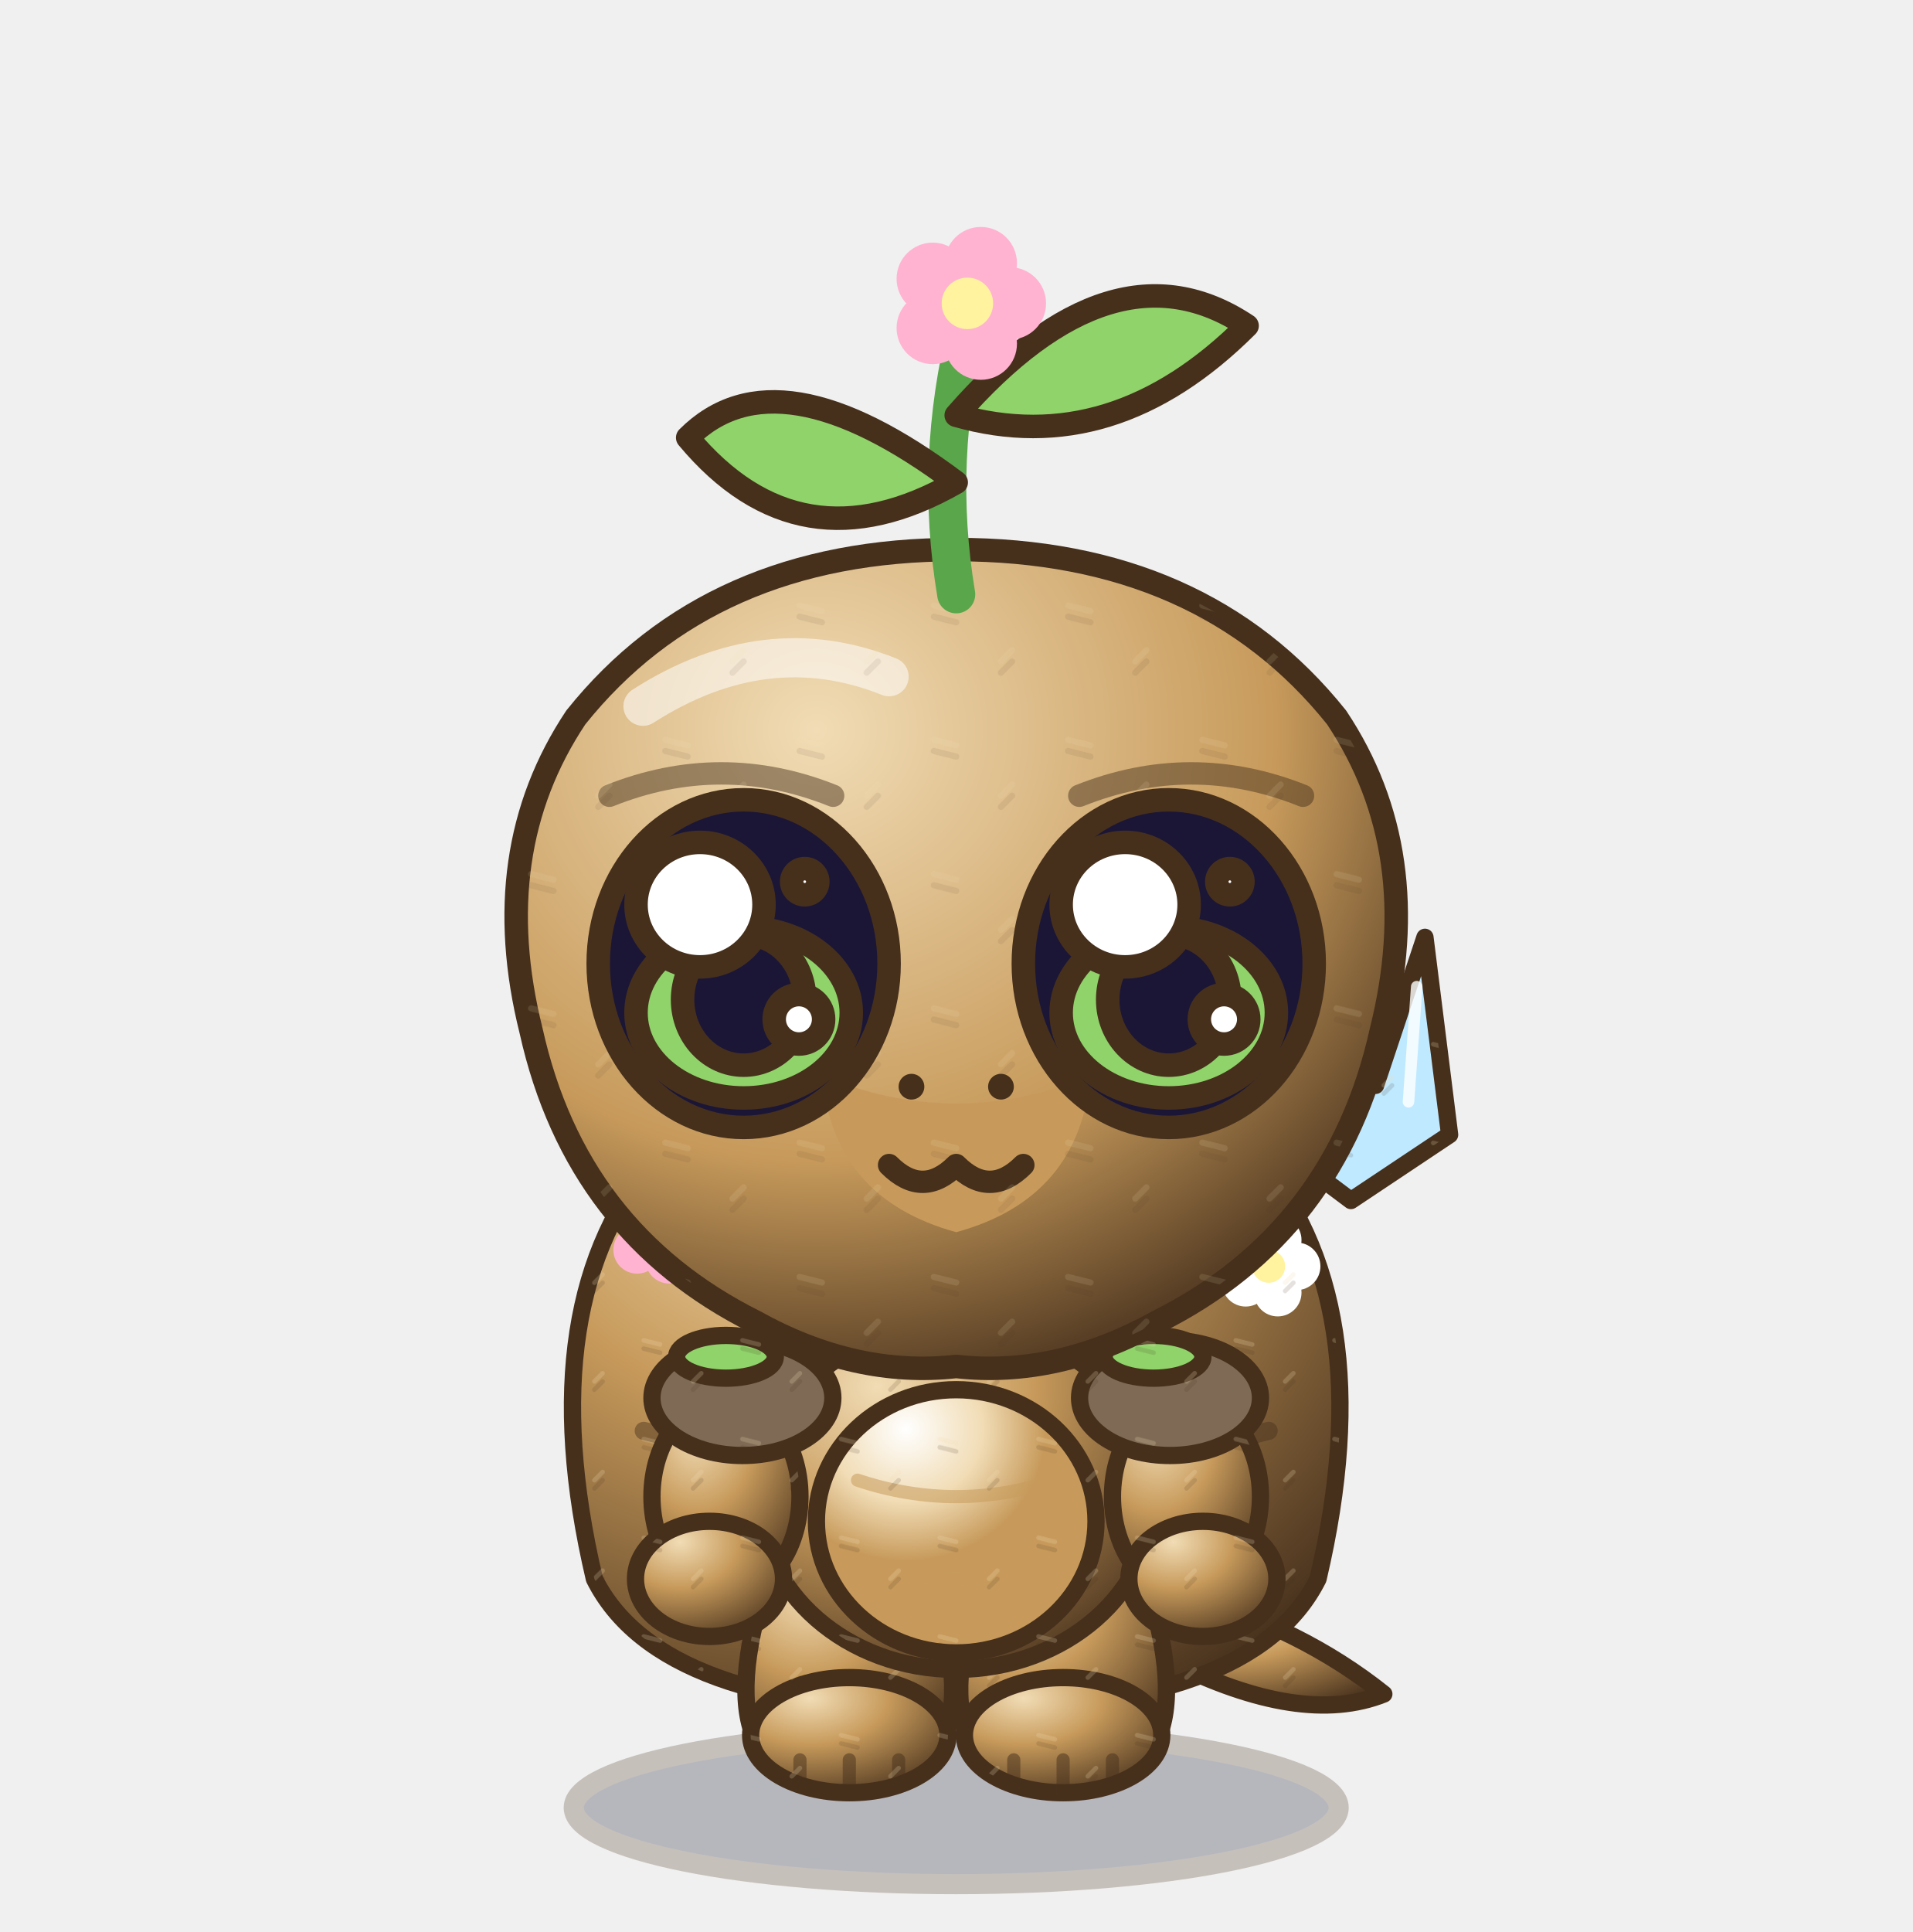
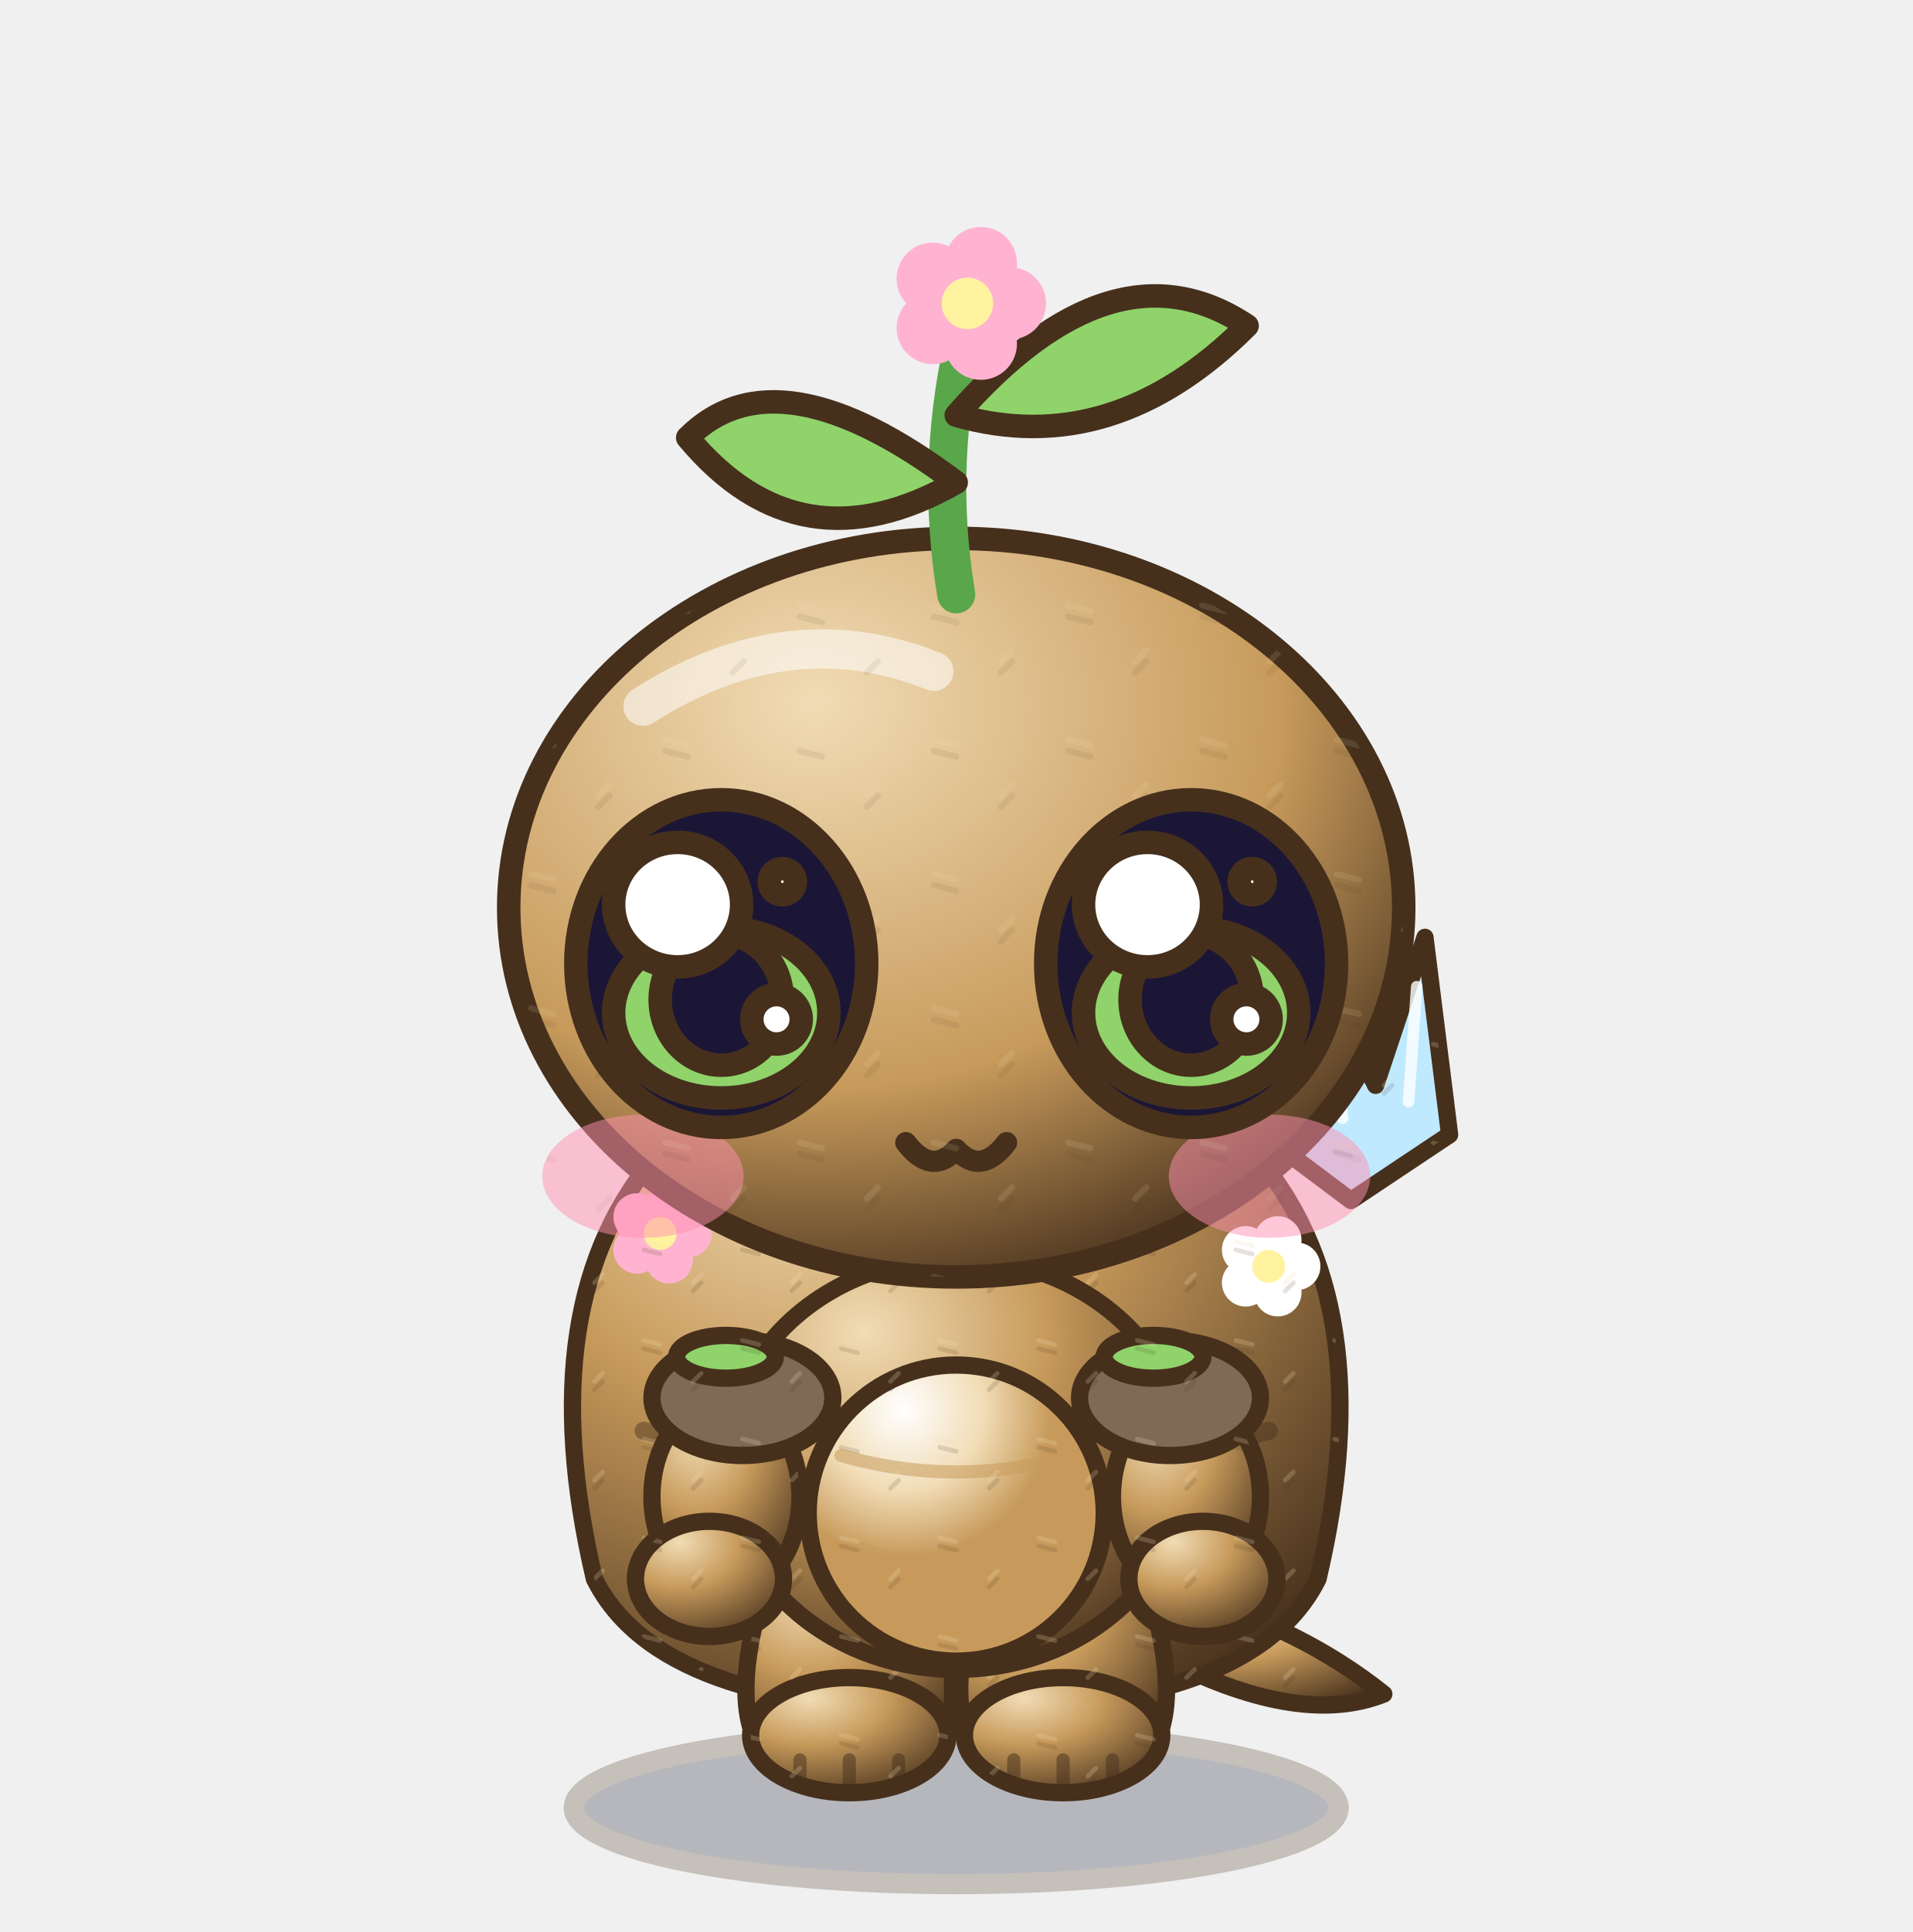
<svg xmlns="http://www.w3.org/2000/svg" viewBox="0 -12 200 202">
  <defs>
    <radialGradient id="terradon-down-body" cx="30%" cy="18%" r="95%">
      <stop stop-color="#f1dcb5" />
      <stop offset=".42" stop-color="#c79a5b" />
      <stop offset="1" stop-color="#46301c" />
    </radialGradient>
    <radialGradient id="terradon-down-face" cx="34%" cy="22%" r="85%">
      <stop stop-color="#f1dcb5" />
      <stop offset=".62" stop-color="#c79a5b" />
      <stop offset="1" stop-color="#46301c" />
    </radialGradient>
    <radialGradient id="terradon-down-pearl" cx="32%" cy="15%">
      <stop stop-color="#ffffff" />
      <stop offset=".55" stop-color="#f1dcb5" />
      <stop offset="1" stop-color="#c79a5b" />
    </radialGradient>
    <linearGradient id="terradon-down-jewel" x2=".8" y2="1">
      <stop stop-color="#ffffff" />
      <stop offset=".3" stop-color="#8fd36a" />
      <stop offset="1" stop-color="#c79a5b" />
    </linearGradient>
    <radialGradient id="terradon-down-shine">
      <stop stop-color="#ffffff" />
      <stop offset=".35" stop-color="#8fd36a" />
      <stop offset="1" stop-color="#8fd36a" stop-opacity="0" />
    </radialGradient>
  </defs>
  <defs>
    <pattern id="terradon-down-surface" width="12" height="12" patternUnits="userSpaceOnUse">
      <g fill="none" stroke-width=".55" stroke-linecap="round">
        <path d="M2 2l2 .5M8 7l1-1" stroke="#46301c" opacity=".2" />
        <path d="M2 1l2 .5M8 6l1-1" stroke="#f1dcb5" opacity=".3" />
      </g>
    </pattern>
    <mask id="terradon-down-surface-tail" style="mask-type:alpha" maskUnits="userSpaceOnUse" x="-40" y="-60" width="280" height="280">
      <path d="M128 152Q142 156 152 164Q142 168 126 160Z" fill="url(#terradon-down-body)" />
    </mask>
    <mask id="terradon-down-surface-wings" style="mask-type:alpha" maskUnits="userSpaceOnUse" x="-40" y="-60" width="280" height="280">
      <path d="M56 150Q48 116 64 98Q82 80 100 80Q118 80 136 98Q152 116 144 150Q136 166 100 166Q64 166 56 150Z" fill="url(#terradon-down-body)" />
      <path d="M100 82V164M72 104Q100 112 128 104M62 132Q100 142 138 132" fill="none" stroke="#46301c" stroke-width="2.2" stroke-linecap="round" stroke-linejoin="round" opacity="0.45" />
      <path d="M64 100Q72 84 88 84Q100 76 112 84Q128 84 136 100Q124 94 112 96Q100 88 88 96Q76 94 64 100Z" fill="#8fd36a" />
      <ellipse cx="67.4" cy="108" rx="2.89" ry="2.89" fill="#ffb3d1" stroke="none" />
      <ellipse cx="65.1" cy="111.2" rx="2.89" ry="2.89" fill="#ffb3d1" stroke="none" />
      <ellipse cx="61.2" cy="110" rx="2.89" ry="2.89" fill="#ffb3d1" stroke="none" />
      <ellipse cx="61.2" cy="106" rx="2.89" ry="2.89" fill="#ffb3d1" stroke="none" />
      <ellipse cx="65.1" cy="104.8" rx="2.89" ry="2.89" fill="#ffb3d1" stroke="none" />
      <circle cx="64" cy="108" r="2.0" fill="#fff3a0" stroke="none" />
      <ellipse cx="141.4" cy="112" rx="2.89" ry="2.89" fill="#ffffff" stroke="none" />
      <ellipse cx="139.1" cy="115.2" rx="2.89" ry="2.89" fill="#ffffff" stroke="none" />
      <ellipse cx="135.2" cy="114" rx="2.89" ry="2.89" fill="#ffffff" stroke="none" />
      <ellipse cx="135.2" cy="110" rx="2.89" ry="2.89" fill="#ffffff" stroke="none" />
      <ellipse cx="139.1" cy="108.8" rx="2.89" ry="2.89" fill="#ffffff" stroke="none" />
      <circle cx="138" cy="112" r="2.0" fill="#fff3a0" stroke="none" />
      <path d="M140 98L144 76L151 90L157 72L160 96L148 104Z" fill="#bfe9ff" />
      <path d="M145 82L147 94M156 78L155 92" fill="none" stroke="#ffffff" stroke-width="1.4" stroke-linecap="round" stroke-linejoin="round" opacity="0.8" />
    </mask>
    <mask id="terradon-down-surface-legL" style="mask-type:alpha" maskUnits="userSpaceOnUse" x="-40" y="-60" width="280" height="280">
      <path d="M78 147Q73 161 75 168Q87 177 99 168Q101 161 96 147Z" fill="url(#terradon-down-body)" />
      <ellipse cx="87" cy="169" rx="12" ry="7" fill="url(#terradon-down-body)" />
      <path d="M81 172V175M87 172V176M93 172V175" stroke="#46301c" stroke-width="1.6" opacity=".5" />
    </mask>
    <mask id="terradon-down-surface-legR" style="mask-type:alpha" maskUnits="userSpaceOnUse" x="-40" y="-60" width="280" height="280">
      <path d="M104 147Q99 161 101 168Q113 177 125 168Q127 161 122 147Z" fill="url(#terradon-down-body)" />
      <ellipse cx="113" cy="169" rx="12" ry="7" fill="url(#terradon-down-body)" />
      <path d="M107 172V175M113 172V176M119 172V175" stroke="#46301c" stroke-width="1.6" opacity=".5" />
    </mask>
    <mask id="terradon-down-surface-body" style="mask-type:alpha" maskUnits="userSpaceOnUse" x="-40" y="-60" width="280" height="280">
-       <ellipse cx="100" cy="140" rx="24" ry="21" fill="url(#terradon-down-body)" />
-       <ellipse cx="100" cy="143" rx="17" ry="16" fill="url(#terradon-down-pearl)" />
-       <path d="M88 138Q100 142 112 138M88 148Q100 152 112 148" fill="none" stroke="#c79a5b" stroke-width="1.6" stroke-linecap="round" stroke-linejoin="round" opacity="0.55" />
+       <ellipse cx="100" cy="136" rx="28" ry="25" fill="url(#terradon-down-body)" />
+       <ellipse cx="100" cy="142" rx="18" ry="18" fill="url(#terradon-down-pearl)" />
+       <path d="M86 135Q100 139 114 135M87 146Q100 150 113 146" fill="none" stroke="#c79a5b" stroke-width="1.6" stroke-linecap="round" stroke-linejoin="round" opacity="0.55" />
    </mask>
    <mask id="terradon-down-surface-armL" style="mask-type:alpha" maskUnits="userSpaceOnUse" x="-40" y="-60" width="280" height="280">
      <ellipse cx="72" cy="140" rx="9" ry="12" fill="url(#terradon-down-body)" />
      <ellipse cx="70" cy="150" rx="9" ry="7" fill="url(#terradon-down-body)" />
      <ellipse cx="74" cy="128" rx="11" ry="7" fill="#7e6a55" />
      <ellipse cx="72" cy="123" rx="6" ry="2.6" fill="#8fd36a" />
    </mask>
    <mask id="terradon-down-surface-armR" style="mask-type:alpha" maskUnits="userSpaceOnUse" x="-40" y="-60" width="280" height="280">
      <ellipse cx="128" cy="140" rx="9" ry="12" fill="url(#terradon-down-body)" />
      <ellipse cx="130" cy="150" rx="9" ry="7" fill="url(#terradon-down-body)" />
      <ellipse cx="126" cy="128" rx="11" ry="7" fill="#7e6a55" />
      <ellipse cx="124" cy="123" rx="6" ry="2.6" fill="#8fd36a" />
    </mask>
    <mask id="terradon-down-surface-head" style="mask-type:alpha" maskUnits="userSpaceOnUse" x="-40" y="-60" width="280" height="280">
-       <path d="M100 56Q78 56 66 71Q58 83 62 99Q66 117 82 125Q91 130 100 129Q109 130 118 125Q134 117 138 99Q142 83 134 71Q122 56 100 56Z" fill="url(#terradon-down-face)" />
-       <path d="M72 70Q83 62.96 94 67.36" stroke="#ffffff" stroke-width="3.5" stroke-linecap="round" opacity=".55" fill="none" />
-       <path d="M88 103Q100 108 112 103Q111 114 100 117Q89 114 88 103Z" fill="#c79a5b" stroke="none" />
-       <path d="M94 111Q97 114 100 111Q103 114 106 111" stroke="#46301c" stroke-width="2" fill="none" stroke-linecap="round" />
-       <circle cx="96" cy="104" r="1.15" fill="#46301c" stroke="none" />
-       <circle cx="104" cy="104" r="1.15" fill="#46301c" stroke="none" />
-       <path d="M69 78Q79 74 89 78M111 78Q121 74 131 78" stroke="#46301c" stroke-width="2" fill="none" stroke-linecap="round" opacity=".48" />
+       <ellipse cx="100" cy="88" rx="40" ry="33" fill="url(#terradon-down-face)" />
+       <path d="M72 70Q85 61.68 98 66.88" stroke="#ffffff" stroke-width="3.5" stroke-linecap="round" opacity=".55" fill="none" />
+       <path d="M95.5 109Q97.8 112 100 109.6Q102.2 112 104.5 109" stroke="#46301c" stroke-width="1.9" fill="none" stroke-linecap="round" />
+       <ellipse cx="72" cy="112" rx="9" ry="5.5" fill="#ff8fb0" opacity=".5" stroke="none" />
+       <ellipse cx="128" cy="112" rx="9" ry="5.5" fill="#ff8fb0" opacity=".5" stroke="none" />
    </mask>
  </defs>
  <g stroke="#46301c" stroke-width="2.1" stroke-linejoin="round" stroke-linecap="round">
    <ellipse class="fighter-shadow" cx="100" cy="177" rx="40" ry="8" fill="#060d24" opacity=".25" />
    <g class="fighter-character">
      <g class="fighter-tail">
        <g transform="matrix(0.86 0 0 0.86 14 24.08)">
          <path d="M128 152Q142 156 152 164Q142 168 126 160Z" fill="url(#terradon-down-body)" />
          <g class="champion-material" mask="url(#terradon-down-surface-tail)" stroke="none" opacity="0.72">
            <path fill="url(#terradon-down-surface)" d="M-40-60H240V220H-40Z" />
          </g>
        </g>
      </g>
      <g class="fighter-wings">
        <g transform="matrix(0.86 0 0 0.86 14 24.08)">
          <path d="M56 150Q48 116 64 98Q82 80 100 80Q118 80 136 98Q152 116 144 150Q136 166 100 166Q64 166 56 150Z" fill="url(#terradon-down-body)" />
          <path d="M100 82V164M72 104Q100 112 128 104M62 132Q100 142 138 132" fill="none" stroke="#46301c" stroke-width="2.2" stroke-linecap="round" stroke-linejoin="round" opacity="0.45" />
          <path d="M64 100Q72 84 88 84Q100 76 112 84Q128 84 136 100Q124 94 112 96Q100 88 88 96Q76 94 64 100Z" fill="#8fd36a" />
          <ellipse cx="67.4" cy="108" rx="2.89" ry="2.89" fill="#ffb3d1" stroke="none" />
          <ellipse cx="65.1" cy="111.2" rx="2.89" ry="2.89" fill="#ffb3d1" stroke="none" />
          <ellipse cx="61.2" cy="110" rx="2.89" ry="2.89" fill="#ffb3d1" stroke="none" />
          <ellipse cx="61.2" cy="106" rx="2.89" ry="2.89" fill="#ffb3d1" stroke="none" />
          <ellipse cx="65.1" cy="104.8" rx="2.89" ry="2.89" fill="#ffb3d1" stroke="none" />
          <circle cx="64" cy="108" r="2.0" fill="#fff3a0" stroke="none" />
          <ellipse cx="141.4" cy="112" rx="2.89" ry="2.89" fill="#ffffff" stroke="none" />
          <ellipse cx="139.1" cy="115.2" rx="2.89" ry="2.89" fill="#ffffff" stroke="none" />
          <ellipse cx="135.2" cy="114" rx="2.89" ry="2.89" fill="#ffffff" stroke="none" />
          <ellipse cx="135.2" cy="110" rx="2.89" ry="2.89" fill="#ffffff" stroke="none" />
          <ellipse cx="139.1" cy="108.8" rx="2.89" ry="2.89" fill="#ffffff" stroke="none" />
          <circle cx="138" cy="112" r="2.0" fill="#fff3a0" stroke="none" />
          <path d="M140 98L144 76L151 90L157 72L160 96L148 104Z" fill="#bfe9ff" />
          <path d="M145 82L147 94M156 78L155 92" fill="none" stroke="#ffffff" stroke-width="1.4" stroke-linecap="round" stroke-linejoin="round" opacity="0.8" />
          <g class="champion-material" mask="url(#terradon-down-surface-wings)" stroke="none" opacity="0.72">
            <path fill="url(#terradon-down-surface)" d="M-40-60H240V220H-40Z" />
          </g>
        </g>
      </g>
      <g class="fighter-legL">
        <g transform="matrix(0.86 0 0 0.86 14 24.08)">
          <path d="M78 147Q73 161 75 168Q87 177 99 168Q101 161 96 147Z" fill="url(#terradon-down-body)" />
          <ellipse cx="87" cy="169" rx="12" ry="7" fill="url(#terradon-down-body)" />
          <path d="M81 172V175M87 172V176M93 172V175" stroke="#46301c" stroke-width="1.6" opacity=".5" />
          <g class="champion-material" mask="url(#terradon-down-surface-legL)" stroke="none" opacity="0.72">
            <path fill="url(#terradon-down-surface)" d="M-40-60H240V220H-40Z" />
          </g>
        </g>
      </g>
      <g class="fighter-legR">
        <g transform="matrix(0.86 0 0 0.86 14 24.08)">
          <path d="M104 147Q99 161 101 168Q113 177 125 168Q127 161 122 147Z" fill="url(#terradon-down-body)" />
          <ellipse cx="113" cy="169" rx="12" ry="7" fill="url(#terradon-down-body)" />
          <path d="M107 172V175M113 172V176M119 172V175" stroke="#46301c" stroke-width="1.6" opacity=".5" />
          <g class="champion-material" mask="url(#terradon-down-surface-legR)" stroke="none" opacity="0.72">
            <path fill="url(#terradon-down-surface)" d="M-40-60H240V220H-40Z" />
          </g>
        </g>
      </g>
      <g class="fighter-torso">
        <g transform="matrix(0.86 0 0 0.86 14 24.08)">
-           <ellipse cx="100" cy="140" rx="24" ry="21" fill="url(#terradon-down-body)" />
-           <ellipse cx="100" cy="143" rx="17" ry="16" fill="url(#terradon-down-pearl)" />
-           <path d="M88 138Q100 142 112 138M88 148Q100 152 112 148" fill="none" stroke="#c79a5b" stroke-width="1.6" stroke-linecap="round" stroke-linejoin="round" opacity="0.55" />
+           <ellipse cx="100" cy="136" rx="28" ry="25" fill="url(#terradon-down-body)" />
+           <ellipse cx="100" cy="142" rx="18" ry="18" fill="url(#terradon-down-pearl)" />
+           <path d="M86 135Q100 139 114 135M87 146Q100 150 113 146" fill="none" stroke="#c79a5b" stroke-width="1.6" stroke-linecap="round" stroke-linejoin="round" opacity="0.55" />
          <g class="champion-material" mask="url(#terradon-down-surface-body)" stroke="none" opacity="0.72">
            <path fill="url(#terradon-down-surface)" d="M-40-60H240V220H-40Z" />
          </g>
          <g class="crag-cracks" display="none" fill="none" stroke-linecap="round" stroke-linejoin="round">
            <path d="M88 127l6 7-3 6 7 8M113 131l-5 7 4 7" stroke="#ff9a2e" stroke-width="4.5" opacity=".35" />
            <path d="M88 127l6 7-3 6 7 8M113 131l-5 7 4 7" stroke="#ffcf7a" stroke-width="1.7" />
          </g>
        </g>
      </g>
      <g class="fighter-armL">
        <g transform="matrix(0.86 0 0 0.86 14 24.08)">
          <ellipse cx="72" cy="140" rx="9" ry="12" fill="url(#terradon-down-body)" />
          <ellipse cx="70" cy="150" rx="9" ry="7" fill="url(#terradon-down-body)" />
          <ellipse cx="74" cy="128" rx="11" ry="7" fill="#7e6a55" />
          <ellipse cx="72" cy="123" rx="6" ry="2.6" fill="#8fd36a" />
          <g class="champion-material" mask="url(#terradon-down-surface-armL)" stroke="none" opacity="0.72">
            <path fill="url(#terradon-down-surface)" d="M-40-60H240V220H-40Z" />
          </g>
        </g>
      </g>
      <g class="fighter-armR">
        <g transform="matrix(0.86 0 0 0.86 14 24.08)">
          <ellipse cx="128" cy="140" rx="9" ry="12" fill="url(#terradon-down-body)" />
          <ellipse cx="130" cy="150" rx="9" ry="7" fill="url(#terradon-down-body)" />
          <ellipse cx="126" cy="128" rx="11" ry="7" fill="#7e6a55" />
          <ellipse cx="124" cy="123" rx="6" ry="2.6" fill="#8fd36a" />
          <g class="champion-material" mask="url(#terradon-down-surface-armR)" stroke="none" opacity="0.72">
            <path fill="url(#terradon-down-surface)" d="M-40-60H240V220H-40Z" />
          </g>
        </g>
      </g>
      <g class="fighter-face">
        <g class="fighter-head">
          <g transform="matrix(1.17 0 0 1.17 -17 -20.06)">
-             <path d="M100 56Q78 56 66 71Q58 83 62 99Q66 117 82 125Q91 130 100 129Q109 130 118 125Q134 117 138 99Q142 83 134 71Q122 56 100 56Z" fill="url(#terradon-down-face)" />
-             <path d="M72 70Q83 62.96 94 67.36" stroke="#ffffff" stroke-width="3.5" stroke-linecap="round" opacity=".55" fill="none" />
-             <path d="M88 103Q100 108 112 103Q111 114 100 117Q89 114 88 103Z" fill="#c79a5b" stroke="none" />
-             <path d="M94 111Q97 114 100 111Q103 114 106 111" stroke="#46301c" stroke-width="2" fill="none" stroke-linecap="round" />
-             <circle cx="96" cy="104" r="1.15" fill="#46301c" stroke="none" />
-             <circle cx="104" cy="104" r="1.15" fill="#46301c" stroke="none" />
-             <path d="M69 78Q79 74 89 78M111 78Q121 74 131 78" stroke="#46301c" stroke-width="2" fill="none" stroke-linecap="round" opacity=".48" />
+             <ellipse cx="100" cy="88" rx="40" ry="33" fill="url(#terradon-down-face)" />
+             <path d="M72 70Q85 61.68 98 66.88" stroke="#ffffff" stroke-width="3.5" stroke-linecap="round" opacity=".55" fill="none" />
+             <path d="M95.5 109Q97.8 112 100 109.6Q102.2 112 104.5 109" stroke="#46301c" stroke-width="1.9" fill="none" stroke-linecap="round" />
+             <ellipse cx="72" cy="112" rx="9" ry="5.5" fill="#ff8fb0" opacity=".5" stroke="none" />
+             <ellipse cx="128" cy="112" rx="9" ry="5.5" fill="#ff8fb0" opacity=".5" stroke="none" />
            <g class="champion-material" mask="url(#terradon-down-surface-head)" stroke="none" opacity="0.42">
              <path fill="url(#terradon-down-surface)" d="M-40-60H240V220H-40Z" />
            </g>
            <g class="crag-cracks" display="none" fill="none" stroke-linecap="round" stroke-linejoin="round">
              <path d="M84 64l5 6-2 5 6 4M117 63l-4 6 3 5" stroke="#ff9a2e" stroke-width="4.5" opacity=".35" />
              <path d="M84 64l5 6-2 5 6 4M117 63l-4 6 3 5" stroke="#ffcf7a" stroke-width="1.7" />
            </g>
          </g>
        </g>
        <g class="fighter-ears" />
        <g class="fighter-eyes">
          <g transform="matrix(1.17 0 0 1.17 -17 -20.06)">
-             <ellipse cx="81" cy="93" rx="13" ry="14.64" fill="#1b1636" />
-             <ellipse cx="81" cy="97.392" rx="9.62" ry="7.613" fill="#8fd36a" />
-             <ellipse cx="81" cy="96.221" rx="5.46" ry="5.856" fill="#1b1636" />
-             <ellipse cx="77.1" cy="87.73" rx="5.72" ry="5.563" fill="#ffffff" />
-             <circle cx="85.94" cy="97.978" r="2.21" fill="#fff" />
-             <circle cx="86.46" cy="85.68" r="1.17" fill="#fff" />
-             <ellipse cx="119" cy="93" rx="13" ry="14.64" fill="#1b1636" />
-             <ellipse cx="119" cy="97.392" rx="9.62" ry="7.613" fill="#8fd36a" />
-             <ellipse cx="119" cy="96.221" rx="5.46" ry="5.856" fill="#1b1636" />
-             <ellipse cx="115.1" cy="87.73" rx="5.72" ry="5.563" fill="#ffffff" />
-             <circle cx="123.94" cy="97.978" r="2.21" fill="#fff" />
-             <circle cx="124.46" cy="85.68" r="1.17" fill="#fff" />
+             <ellipse cx="79" cy="93" rx="13" ry="14.64" fill="#1b1636" />
+             <ellipse cx="79" cy="97.392" rx="9.62" ry="7.613" fill="#8fd36a" />
+             <ellipse cx="79" cy="96.221" rx="5.46" ry="5.856" fill="#1b1636" />
+             <ellipse cx="75.1" cy="87.73" rx="5.72" ry="5.563" fill="#ffffff" />
+             <circle cx="83.94" cy="97.978" r="2.21" fill="#fff" />
+             <circle cx="84.46" cy="85.68" r="1.17" fill="#fff" />
+             <ellipse cx="121" cy="93" rx="13" ry="14.64" fill="#1b1636" />
+             <ellipse cx="121" cy="97.392" rx="9.62" ry="7.613" fill="#8fd36a" />
+             <ellipse cx="121" cy="96.221" rx="5.46" ry="5.856" fill="#1b1636" />
+             <ellipse cx="117.1" cy="87.73" rx="5.72" ry="5.563" fill="#ffffff" />
+             <circle cx="125.94" cy="97.978" r="2.21" fill="#fff" />
+             <circle cx="126.46" cy="85.68" r="1.17" fill="#fff" />
          </g>
        </g>
        <g class="fighter-flame">
          <g transform="matrix(1.17 0 0 1.17 -17 -20.06)">
            <path d="M100 60Q98 48 101 36" fill="none" stroke="#5aa64a" stroke-width="3.4" stroke-linecap="round" stroke-linejoin="round" />
            <path d="M100 50Q84 38 76 46Q86 58 100 50Z" fill="#8fd36a" />
            <path d="M100 44Q114 28 126 36Q114 48 100 44Z" fill="#8fd36a" />
            <ellipse cx="104.8" cy="34" rx="3.23" ry="3.23" fill="#ffb3d1" stroke="none" />
            <ellipse cx="102.2" cy="37.6" rx="3.23" ry="3.23" fill="#ffb3d1" stroke="none" />
            <ellipse cx="97.9" cy="36.2" rx="3.23" ry="3.23" fill="#ffb3d1" stroke="none" />
            <ellipse cx="97.9" cy="31.8" rx="3.23" ry="3.23" fill="#ffb3d1" stroke="none" />
            <ellipse cx="102.2" cy="30.4" rx="3.23" ry="3.23" fill="#ffb3d1" stroke="none" />
            <circle cx="101" cy="34" r="2.3" fill="#fff3a0" stroke="none" />
          </g>
        </g>
      </g>
      <g class="fighter-scarf" />
    </g>
  </g>
</svg>
